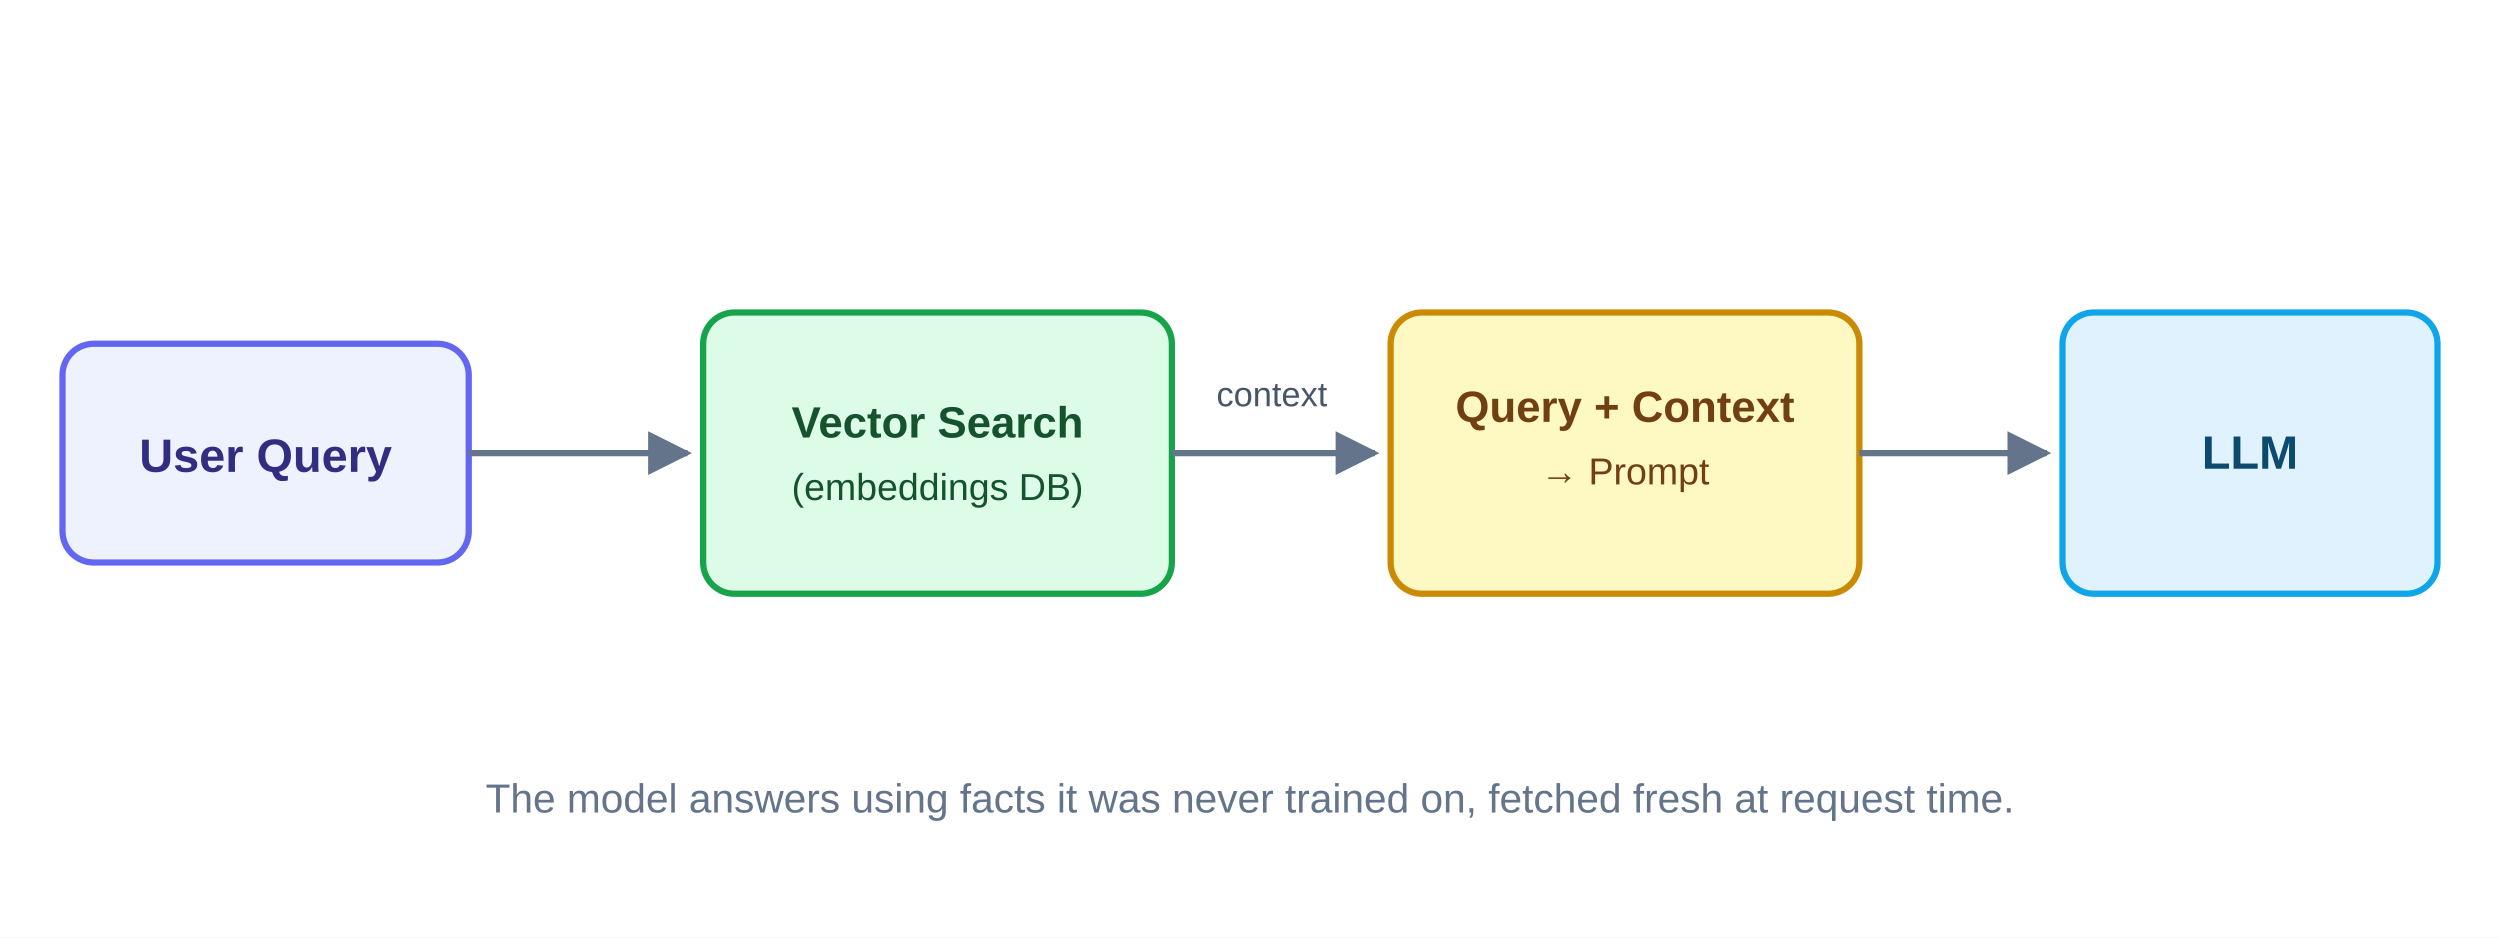
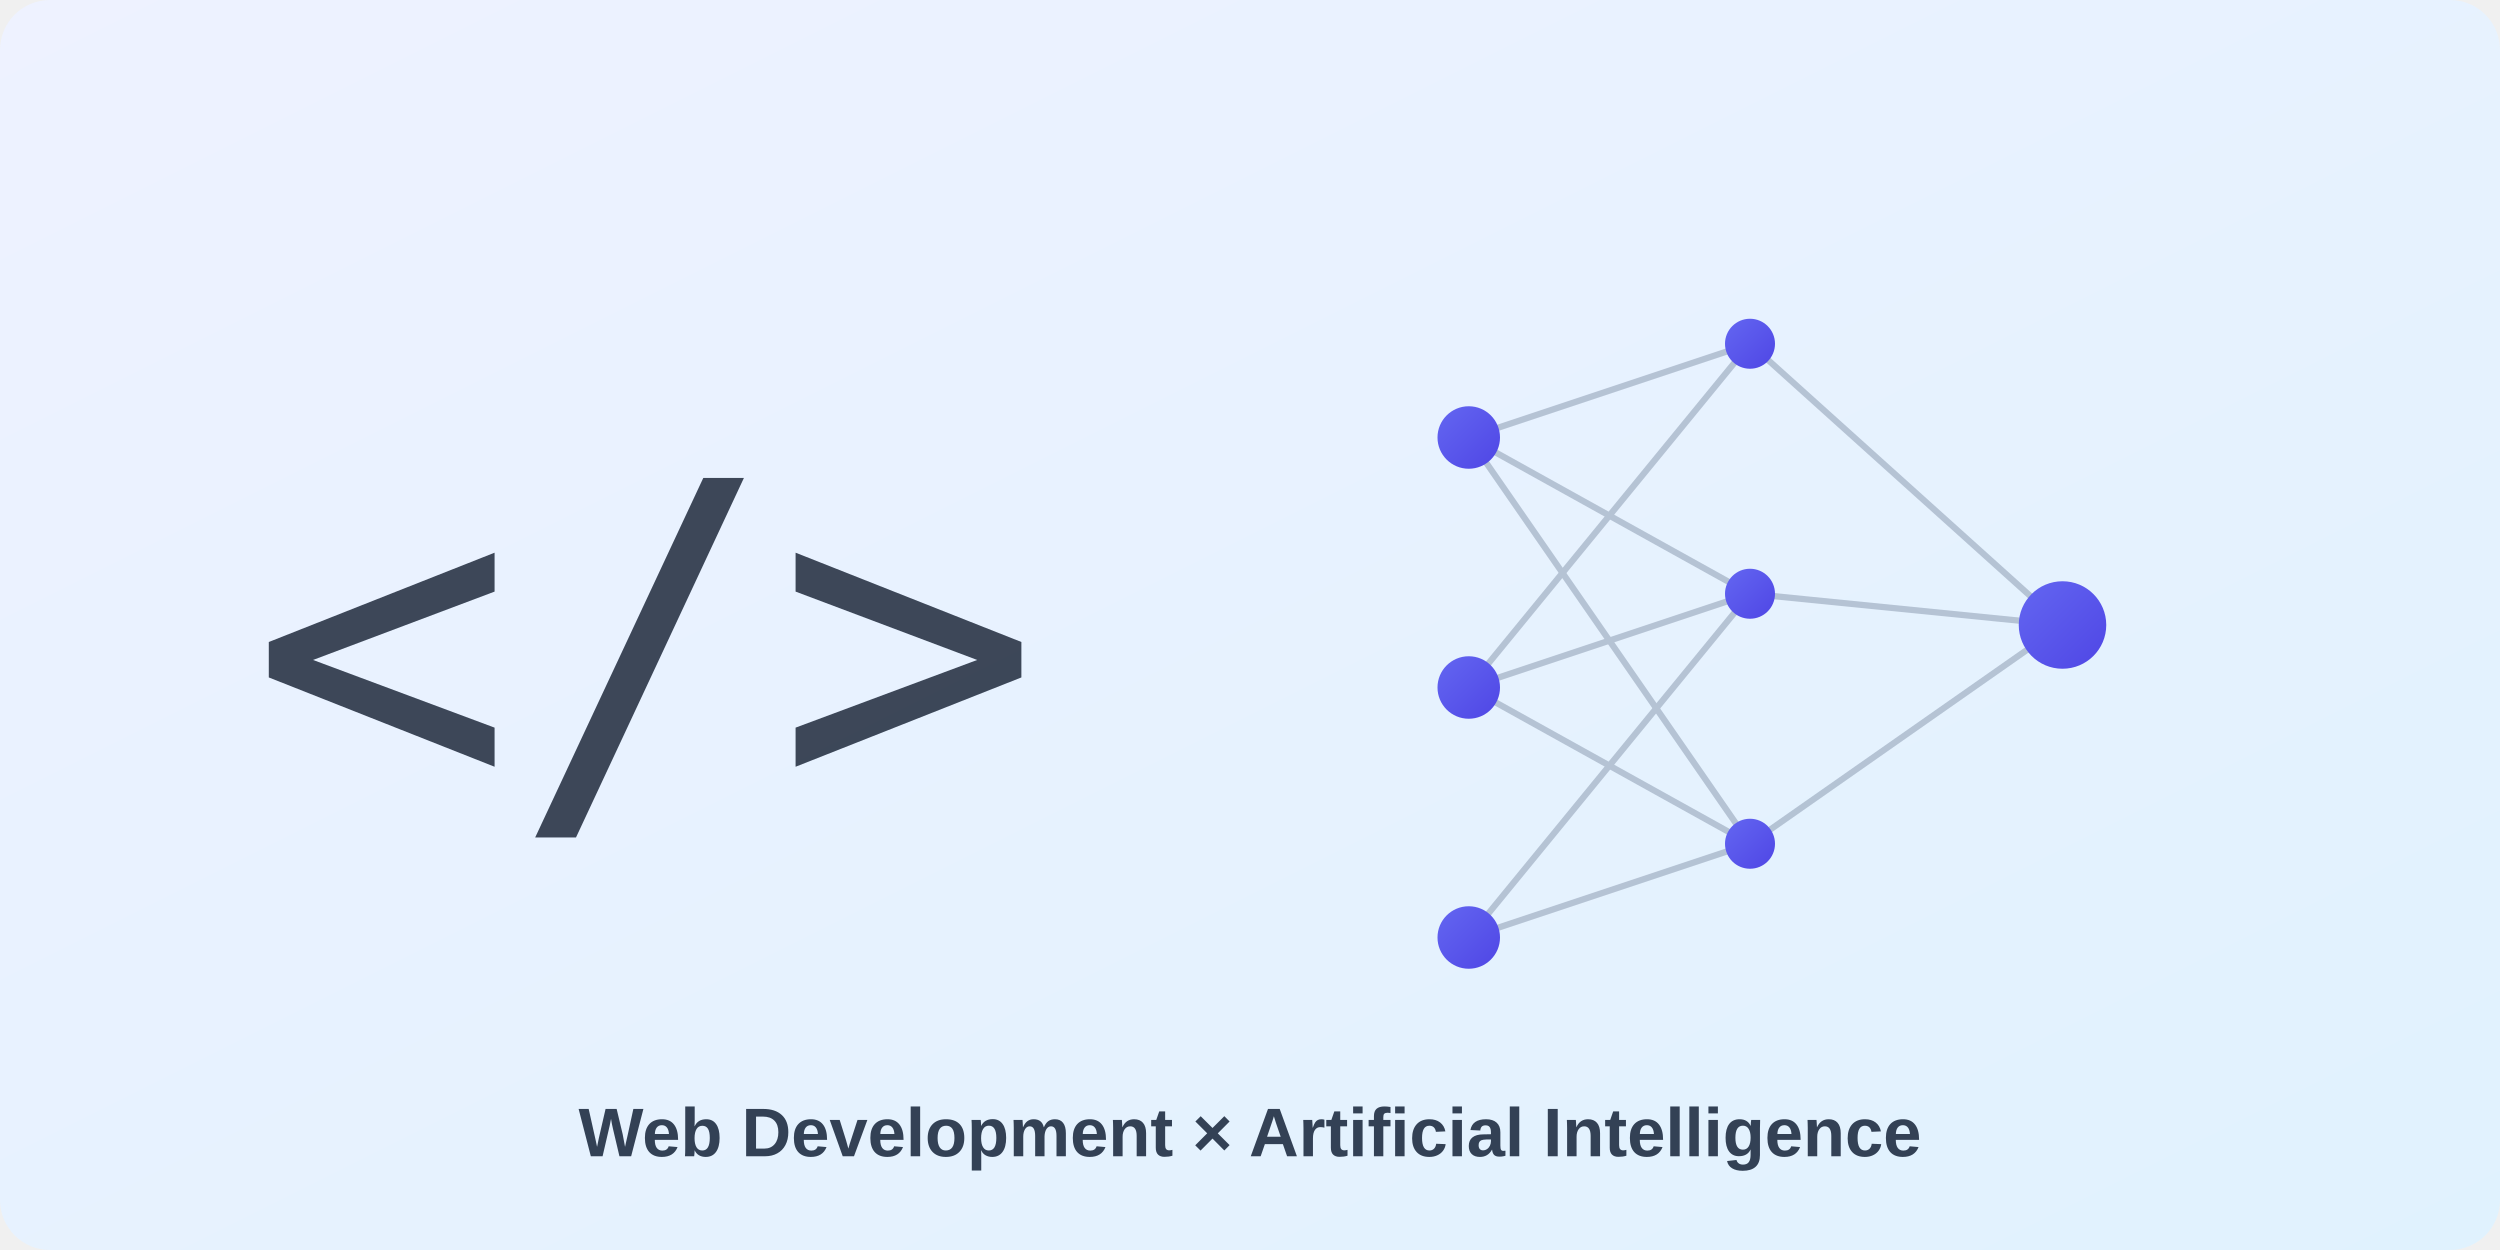
- <svg xmlns="http://www.w3.org/2000/svg" viewBox="0 0 800 300">
+ <svg xmlns="http://www.w3.org/2000/svg" viewBox="0 0 800 400">
  <defs>
-     <marker id="arrow2" viewBox="0 0 10 10" refX="9" refY="5" markerWidth="7" markerHeight="7" orient="auto-start-reverse">
-       <path d="M0,0 L10,5 L0,10 z" fill="#64748b" />
-     </marker>
+     <linearGradient id="bg" x1="0" y1="0" x2="1" y2="1">
+       <stop offset="0%" stop-color="#eef2ff" />
+       <stop offset="100%" stop-color="#e0f2fe" />
+     </linearGradient>
+     <linearGradient id="node" x1="0" y1="0" x2="1" y2="1">
+       <stop offset="0%" stop-color="#6366f1" />
+       <stop offset="100%" stop-color="#4f46e5" />
+     </linearGradient>
  </defs>
-   <rect width="800" height="300" fill="#ffffff" />
-   <rect x="20" y="110" width="130" height="70" rx="10" fill="#eef2ff" stroke="#6366f1" stroke-width="2" />
-   <text x="85" y="151" text-anchor="middle" font-family="Arial, sans-serif" font-size="15" fill="#312e81" font-weight="600">User Query</text>
-   <line x1="150" y1="145" x2="220" y2="145" stroke="#64748b" stroke-width="2" marker-end="url(#arrow2)" />
-   <rect x="225" y="100" width="150" height="90" rx="10" fill="#dcfce7" stroke="#16a34a" stroke-width="2" />
-   <text x="300" y="140" text-anchor="middle" font-family="Arial, sans-serif" font-size="14" fill="#14532d" font-weight="600">Vector Search</text>
-   <text x="300" y="160" text-anchor="middle" font-family="Arial, sans-serif" font-size="12" fill="#14532d">(embeddings DB)</text>
-   <line x1="375" y1="145" x2="440" y2="145" stroke="#64748b" stroke-width="2" marker-end="url(#arrow2)" />
-   <text x="407" y="130" text-anchor="middle" font-family="Arial, sans-serif" font-size="11" fill="#475569">context</text>
-   <rect x="445" y="100" width="150" height="90" rx="10" fill="#fef9c3" stroke="#ca8a04" stroke-width="2" />
-   <text x="520" y="135" text-anchor="middle" font-family="Arial, sans-serif" font-size="14" fill="#713f12" font-weight="600">Query + Context</text>
-   <text x="520" y="155" text-anchor="middle" font-family="Arial, sans-serif" font-size="12" fill="#713f12">→ Prompt</text>
-   <line x1="595" y1="145" x2="655" y2="145" stroke="#64748b" stroke-width="2" marker-end="url(#arrow2)" />
-   <rect x="660" y="100" width="120" height="90" rx="10" fill="#e0f2fe" stroke="#0ea5e9" stroke-width="2" />
-   <text x="720" y="150" text-anchor="middle" font-family="Arial, sans-serif" font-size="15" fill="#0c4a6e" font-weight="600">LLM</text>
-   <text x="400" y="260" text-anchor="middle" font-family="Arial, sans-serif" font-size="13" fill="#64748b">
-     The model answers using facts it was never trained on, fetched fresh at request time.
+   <rect width="800" height="400" fill="url(#bg)" rx="16" />
+   <text x="80" y="255" font-family="Menlo, monospace" font-size="140" fill="#1e293b" opacity="0.85">&lt;/&gt;</text>
+   <g stroke="#94a3b8" stroke-width="2" opacity="0.6">
+     <line x1="470" y1="140" x2="560" y2="110" />
+     <line x1="470" y1="140" x2="560" y2="190" />
+     <line x1="470" y1="140" x2="560" y2="270" />
+     <line x1="470" y1="220" x2="560" y2="110" />
+     <line x1="470" y1="220" x2="560" y2="190" />
+     <line x1="470" y1="220" x2="560" y2="270" />
+     <line x1="470" y1="300" x2="560" y2="190" />
+     <line x1="470" y1="300" x2="560" y2="270" />
+     <line x1="560" y1="110" x2="660" y2="200" />
+     <line x1="560" y1="190" x2="660" y2="200" />
+     <line x1="560" y1="270" x2="660" y2="200" />
+   </g>
+   <circle cx="470" cy="140" r="10" fill="url(#node)" />
+   <circle cx="470" cy="220" r="10" fill="url(#node)" />
+   <circle cx="470" cy="300" r="10" fill="url(#node)" />
+   <circle cx="560" cy="110" r="8" fill="url(#node)" />
+   <circle cx="560" cy="190" r="8" fill="url(#node)" />
+   <circle cx="560" cy="270" r="8" fill="url(#node)" />
+   <circle cx="660" cy="200" r="14" fill="url(#node)" />
+   <text x="400" y="370" text-anchor="middle" font-family="Arial, sans-serif" font-size="22" fill="#334155" font-weight="600">
+     Web Development × Artificial Intelligence
  </text>
</svg>
